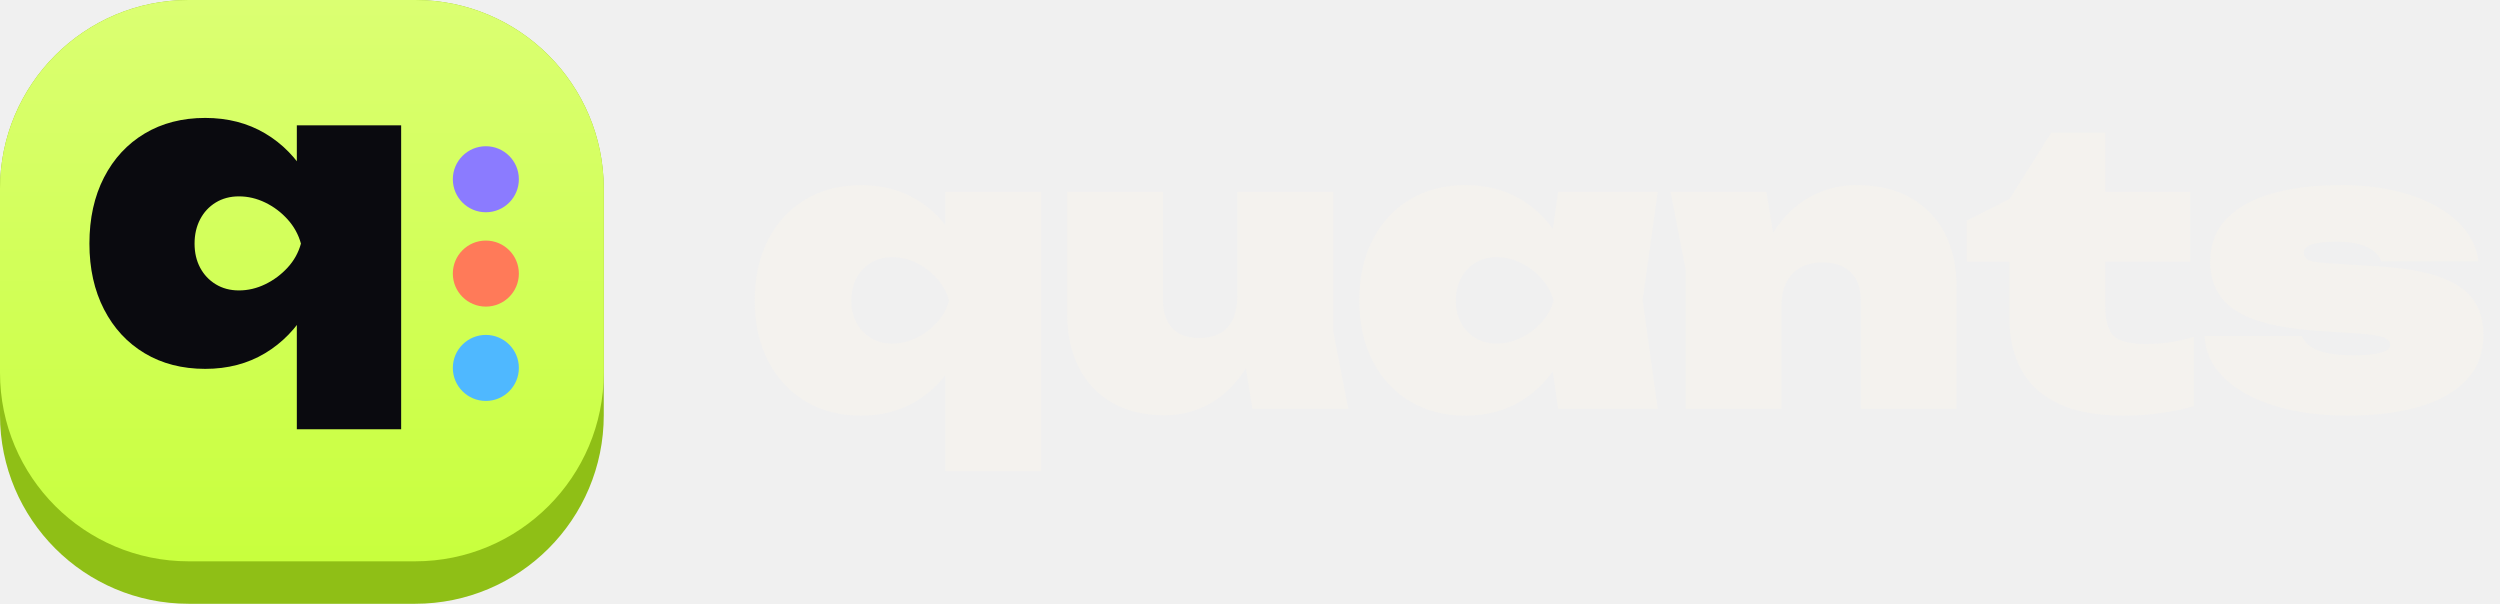
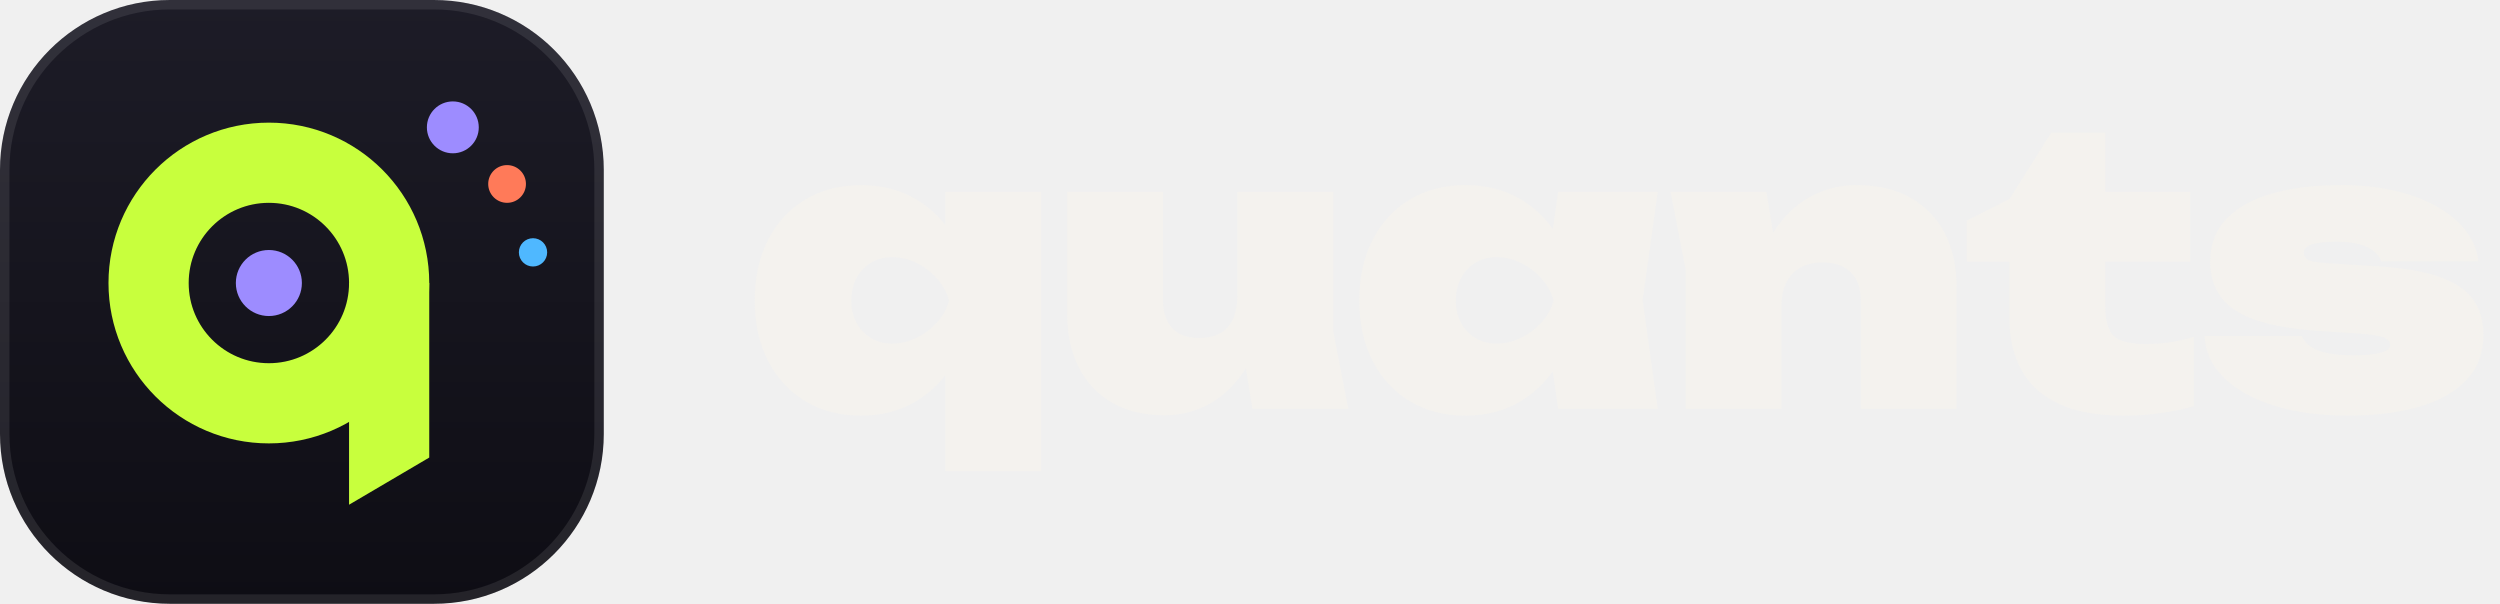
<svg xmlns="http://www.w3.org/2000/svg" viewBox="0 0 530 128" role="img" aria-label="quants">
-   <g transform="translate(0 0)">
+   <g>
    <defs>
-       <linearGradient id="lf" x1="0" y1="0" x2="0" y2="1">
-         <stop offset="0" stop-color="#DBFF72" />
-         <stop offset="1" stop-color="#C8FF3D" />
+       <linearGradient id="lt" x1="0" y1="0" x2="0" y2="1">
+         <stop offset="0" stop-color="#1D1C27" />
+         <stop offset="1" stop-color="#0E0D14" />
      </linearGradient>
    </defs>
-     <rect width="128" height="128" rx="40" fill="#8FBF16" />
-     <rect width="128" height="119" rx="40" fill="url(#lf)" />
-     <g transform="translate(52 58) scale(0.8707) translate(-40.65 21.40)">
-       <path d="M78.6 -57.5V16.5H53.2V-16.0L54.2 -21.5V-40.5L53.2 -43.3V-57.5ZM60.7 -28.7Q59.7 -19.5 55.75 -12.65Q51.8 -5.8 45.45 -2Q39.1 1.8 30.9 1.8Q22.5 1.8 16.15 -2Q9.8 -5.8 6.25 -12.7Q2.7 -19.6 2.7 -28.7Q2.7 -37.9 6.25 -44.8Q9.8 -51.7 16.15 -55.5Q22.5 -59.3 30.9 -59.3Q39.1 -59.3 45.45 -55.55Q51.8 -51.8 55.8 -44.95Q59.8 -38.1 60.7 -28.7ZM28.3 -28.7Q28.3 -25.4 29.65 -22.85Q31.0 -20.3 33.45 -18.8Q35.9 -17.3 39.1 -17.3Q42.4 -17.3 45.5 -18.8Q48.6 -20.3 50.95 -22.85Q53.3 -25.4 54.2 -28.7Q53.3 -32.0 50.95 -34.6Q48.6 -37.2 45.5 -38.7Q42.4 -40.2 39.1 -40.2Q35.9 -40.2 33.45 -38.7Q31.0 -37.2 29.65 -34.6Q28.3 -32.0 28.3 -28.7Z" fill="#0A0A0F" />
-     </g>
-     <circle cx="103" cy="38" r="7" fill="#8B7BFF" />
-     <circle cx="103" cy="58" r="7" fill="#FF7A59" />
-     <circle cx="103" cy="78" r="7" fill="#4FB8FF" />
+     <rect width="128" height="128" rx="36" fill="url(#lt)" />
+     <rect x="1" y="1" width="126" height="126" rx="35" fill="none" stroke="#FFFFFF" stroke-opacity="0.09" stroke-width="2" />
+     <circle cx="57" cy="60" r="25.5" fill="none" stroke="#C8FF3D" stroke-width="17" />
+     <path d="M74 60 H91 V97 L74 107 Z" fill="#C8FF3D" />
+     <circle cx="57" cy="60" r="7" fill="#9D8CFF" />
+     <circle cx="96" cy="27" r="5.5" fill="#9D8CFF" />
+     <circle cx="107.5" cy="39" r="4" fill="#FF7A59" />
+     <circle cx="113" cy="53.5" r="3" fill="#4FB8FF" />
  </g>
  <g transform="translate(157.84 86.68) scale(0.8)">
    <path d="M78.6 -57.5V16.5H53.2V-16.0L54.2 -21.5V-40.5L53.2 -43.3V-57.5ZM60.7 -28.7Q59.7 -19.5 55.75 -12.65Q51.8 -5.8 45.45 -2Q39.1 1.8 30.9 1.8Q22.5 1.8 16.15 -2Q9.8 -5.8 6.25 -12.7Q2.7 -19.6 2.7 -28.7Q2.7 -37.9 6.25 -44.8Q9.8 -51.7 16.15 -55.5Q22.5 -59.3 30.9 -59.3Q39.1 -59.3 45.45 -55.55Q51.8 -51.8 55.8 -44.95Q59.8 -38.1 60.7 -28.7ZM28.3 -28.7Q28.3 -25.4 29.65 -22.85Q31.0 -20.3 33.45 -18.8Q35.9 -17.3 39.1 -17.3Q42.4 -17.3 45.5 -18.8Q48.6 -20.3 50.95 -22.85Q53.3 -25.4 54.2 -28.7Q53.3 -32.0 50.95 -34.6Q48.6 -37.2 45.5 -38.7Q42.4 -40.2 39.1 -40.2Q35.9 -40.2 33.45 -38.7Q31.0 -37.2 29.65 -34.6Q28.3 -32.0 28.3 -28.7Z M111.3 1.7Q103.2 1.7 97.4 -1.65Q91.6 -5.0 88.55 -11.05Q85.5 -17.1 85.5 -25.1V-57.5H110.9V-28.7Q110.9 -24.0 113.35 -21.4Q115.8 -18.8 120.3 -18.8Q123.8 -18.8 126.05 -20.05Q128.3 -21.3 129.45 -23.85Q130.6 -26.4 130.6 -30.1L138.1 -26.3Q136.8 -17.0 132.85 -10.75Q128.9 -4.5 123.35 -1.4Q117.8 1.7 111.3 1.7ZM134.6 0.0 130.6 -24.5V-57.5H156.0V-20.6L160.0 0.0Z M215.6 0.0 212.7 -20.3 215.6 -28.7 212.7 -37.0 215.6 -57.5H242L238 -28.8L242 0.0ZM220.9 -28.7Q219.9 -19.5 215.95 -12.65Q212 -5.8 205.65 -2Q199.3 1.8 191.1 1.8Q182.7 1.8 176.35 -2Q170 -5.8 166.45 -12.7Q162.9 -19.6 162.9 -28.7Q162.9 -37.9 166.45 -44.8Q170 -51.7 176.35 -55.5Q182.7 -59.3 191.1 -59.3Q199.3 -59.3 205.65 -55.55Q212 -51.8 216 -44.95Q220 -38.1 220.9 -28.7ZM188.5 -28.7Q188.5 -25.4 189.85 -22.85Q191.2 -20.3 193.65 -18.8Q196.1 -17.3 199.3 -17.3Q202.6 -17.3 205.7 -18.8Q208.8 -20.3 211.15 -22.85Q213.5 -25.4 214.4 -28.7Q213.5 -32.0 211.15 -34.6Q208.8 -37.2 205.7 -38.7Q202.6 -40.2 199.3 -40.2Q196.1 -40.2 193.65 -38.7Q191.2 -37.2 189.85 -34.6Q188.5 -32.0 188.5 -28.7Z M245.4 -57.5H270.8L274.8 -33.0V0.0H249.4V-36.9ZM294.7 -59.3Q303.1 -59.3 309.0 -55.95Q314.9 -52.6 318.05 -46.55Q321.2 -40.5 321.2 -32.4V0.0H295.8V-28.8Q295.8 -33.6 293.15 -36.2Q290.5 -38.8 285.7 -38.8Q282.3 -38.8 279.85 -37.45Q277.4 -36.1 276.1 -33.55Q274.8 -31.0 274.8 -27.4L267.3 -31.2Q268.7 -40.6 272.7 -46.85Q276.7 -53.1 282.4 -56.2Q288.1 -59.3 294.7 -59.3Z M323.9 -39.0V-49.9L335.2 -55.6L346.3 -73.2H360.6V-57.5H383.1V-39.0H360.6V-27.2Q360.6 -21.7 362.7 -19.45Q364.8 -17.2 371.3 -17.2Q375.3 -17.2 378.45 -17.75Q381.6 -18.3 384.1 -19.1V-0.7Q380.7 0.3 375.75 1.05Q370.8 1.8 365.4 1.8Q355.2 1.8 348.5 -1.25Q341.8 -4.3 338.5 -10.1Q335.2 -15.9 335.2 -23.9V-39.0Z M460.8 -19.6Q460.8 -12.4 456.3 -7.65Q451.8 -2.9 443.75 -0.55Q435.7 1.8 424.9 1.8Q413.8 1.8 405.35 -0.85Q396.9 -3.5 392.05 -8.25Q387.2 -13.0 386.9 -19.3H412.7Q413.4 -17.6 415.1 -16.45Q416.8 -15.3 419.55 -14.75Q422.3 -14.2 426.3 -14.2Q431.1 -14.2 433.6 -14.9Q436.1 -15.6 436.1 -16.9Q436.1 -18.4 434.0 -19.05Q431.9 -19.7 427.2 -20.0L417.8 -20.6Q406.9 -21.3 400.45 -23.55Q394.0 -25.8 391.2 -29.7Q388.4 -33.6 388.4 -39.0Q388.4 -45.9 392.75 -50.4Q397.1 -54.9 404.9 -57.1Q412.7 -59.3 423.1 -59.3Q433.3 -59.3 441.2 -56.75Q449.1 -54.2 453.9 -49.7Q458.7 -45.2 459.5 -39.1H433.7Q433.2 -40.7 431.7 -41.85Q430.2 -43.0 427.8 -43.65Q425.4 -44.3 422.0 -44.3Q417.4 -44.3 415.3 -43.55Q413.2 -42.8 413.2 -41.5Q413.2 -40.0 414.5 -39.4Q415.8 -38.8 419.6 -38.6L432.2 -37.8Q443.0 -37.2 449.25 -34.95Q455.5 -32.7 458.15 -28.9Q460.8 -25.1 460.8 -19.6Z" fill="#F4F2EE" />
  </g>
</svg>
